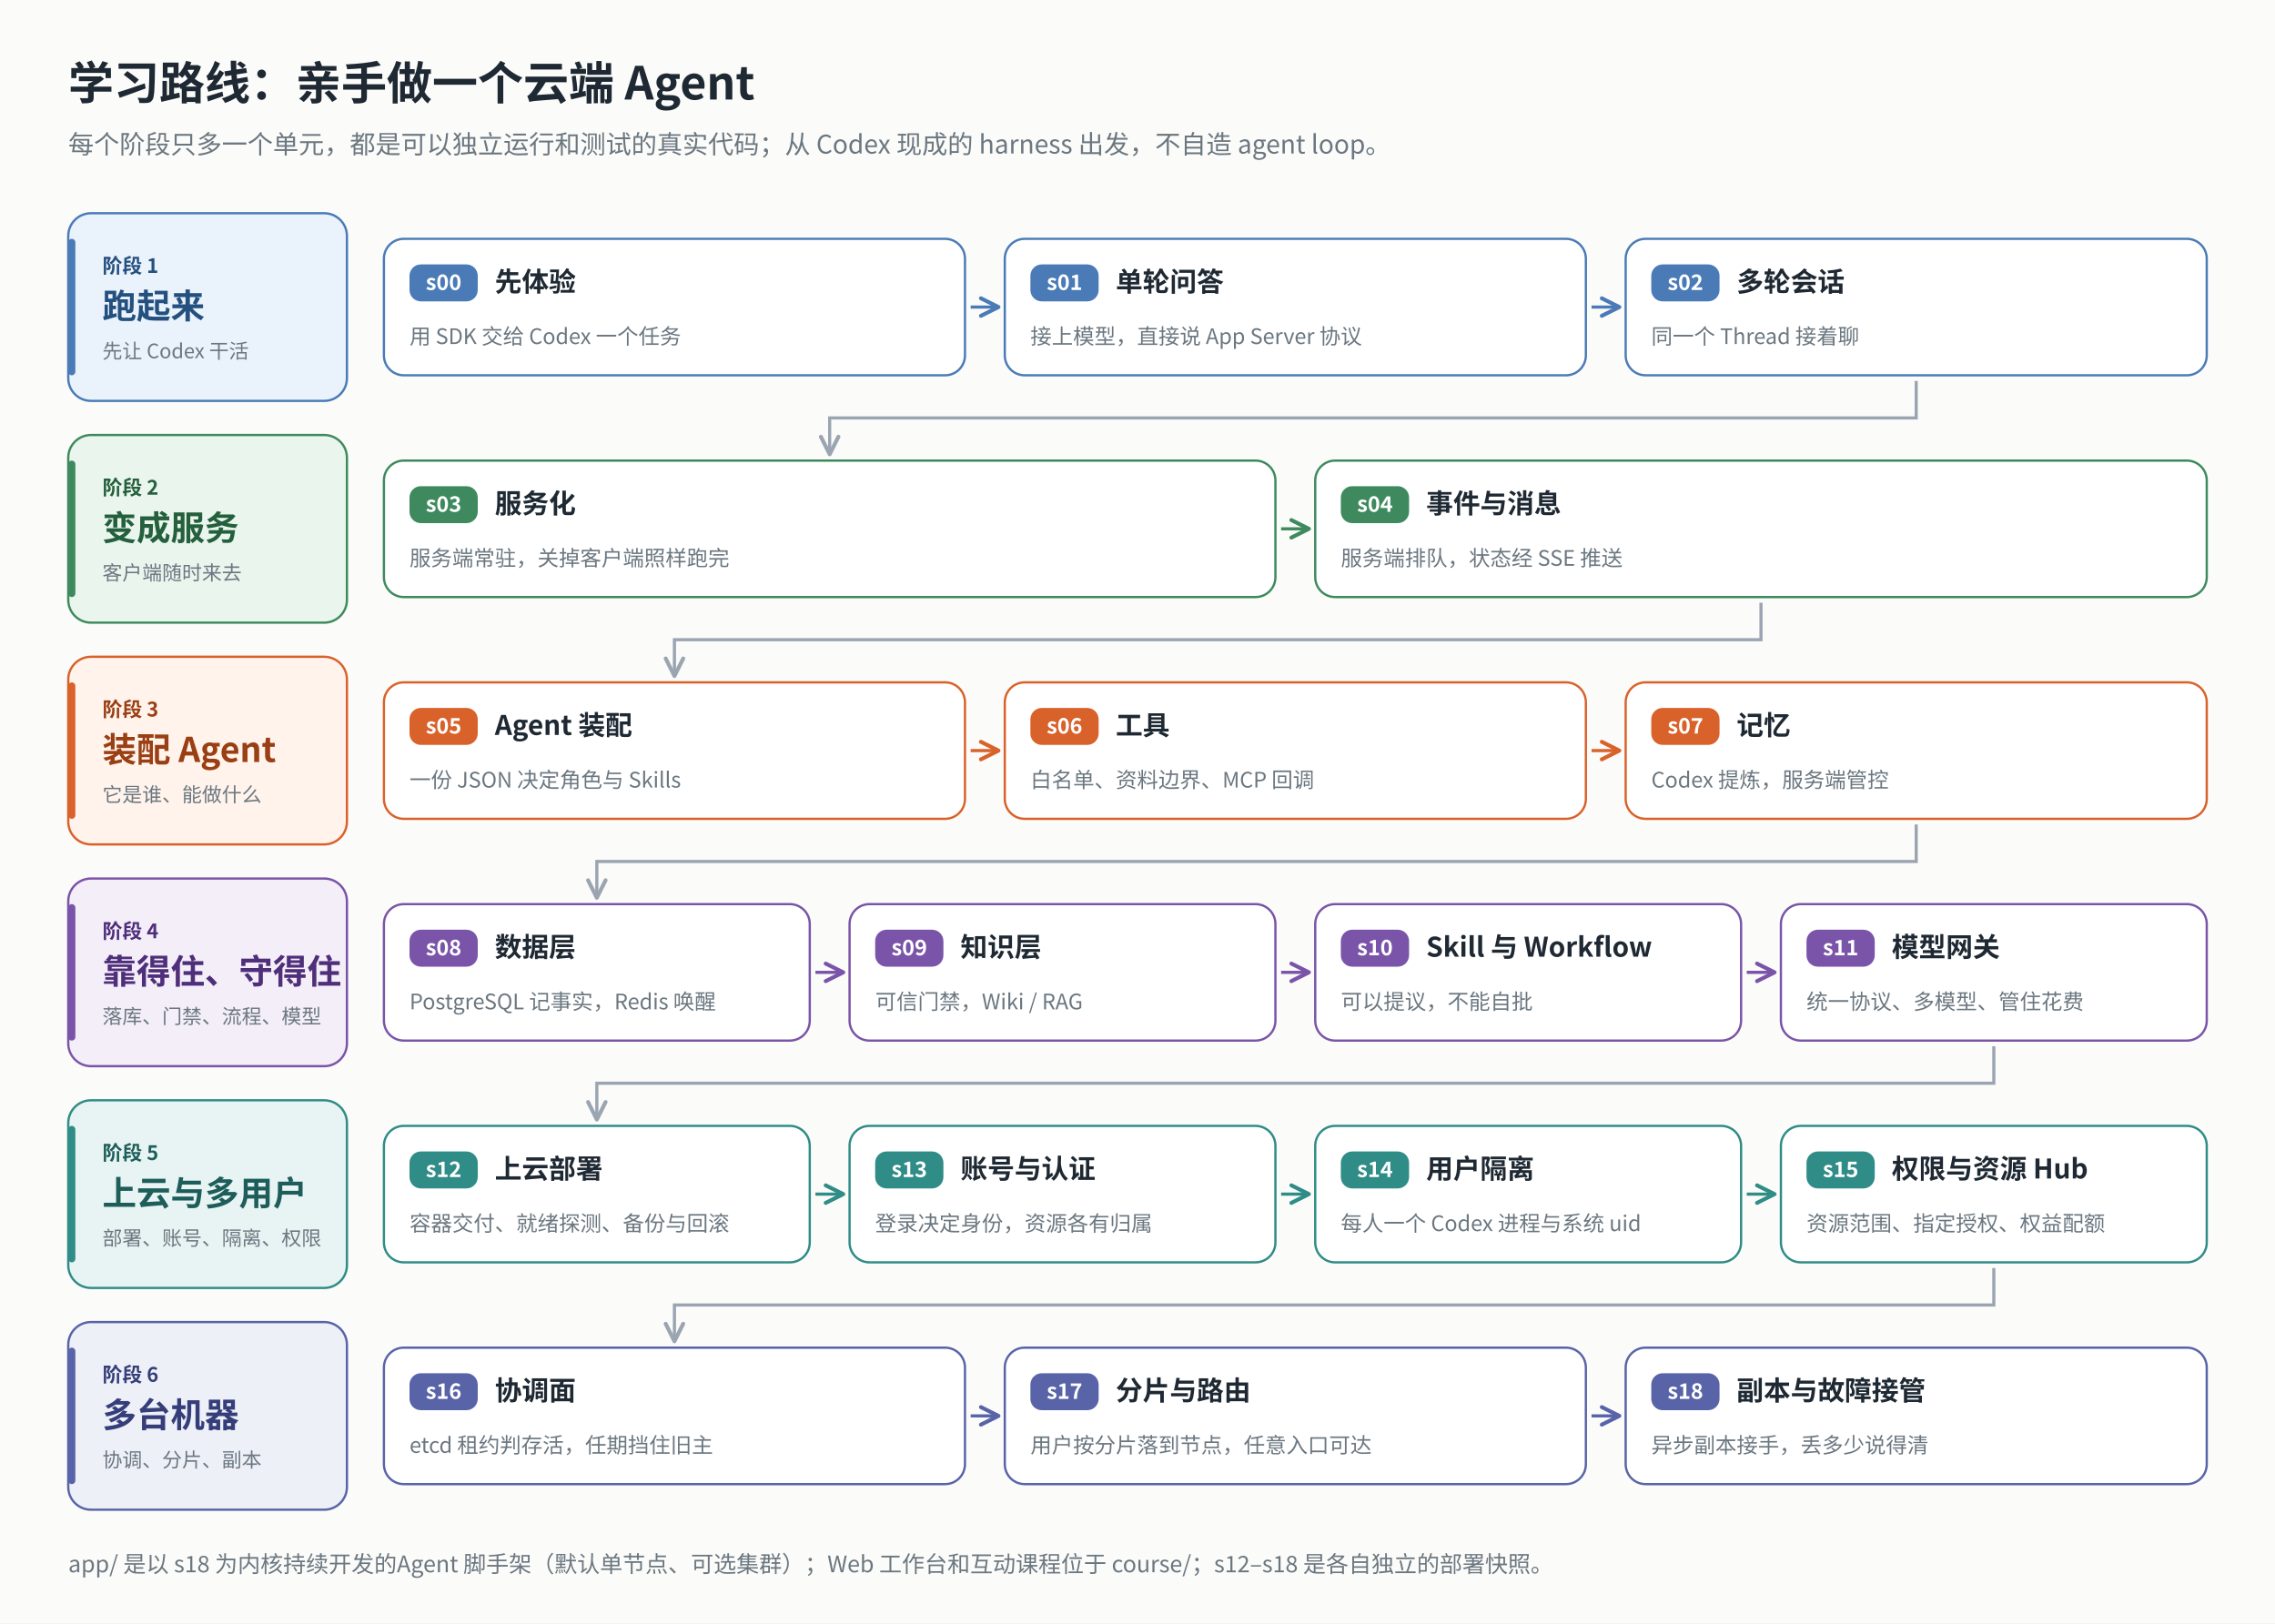
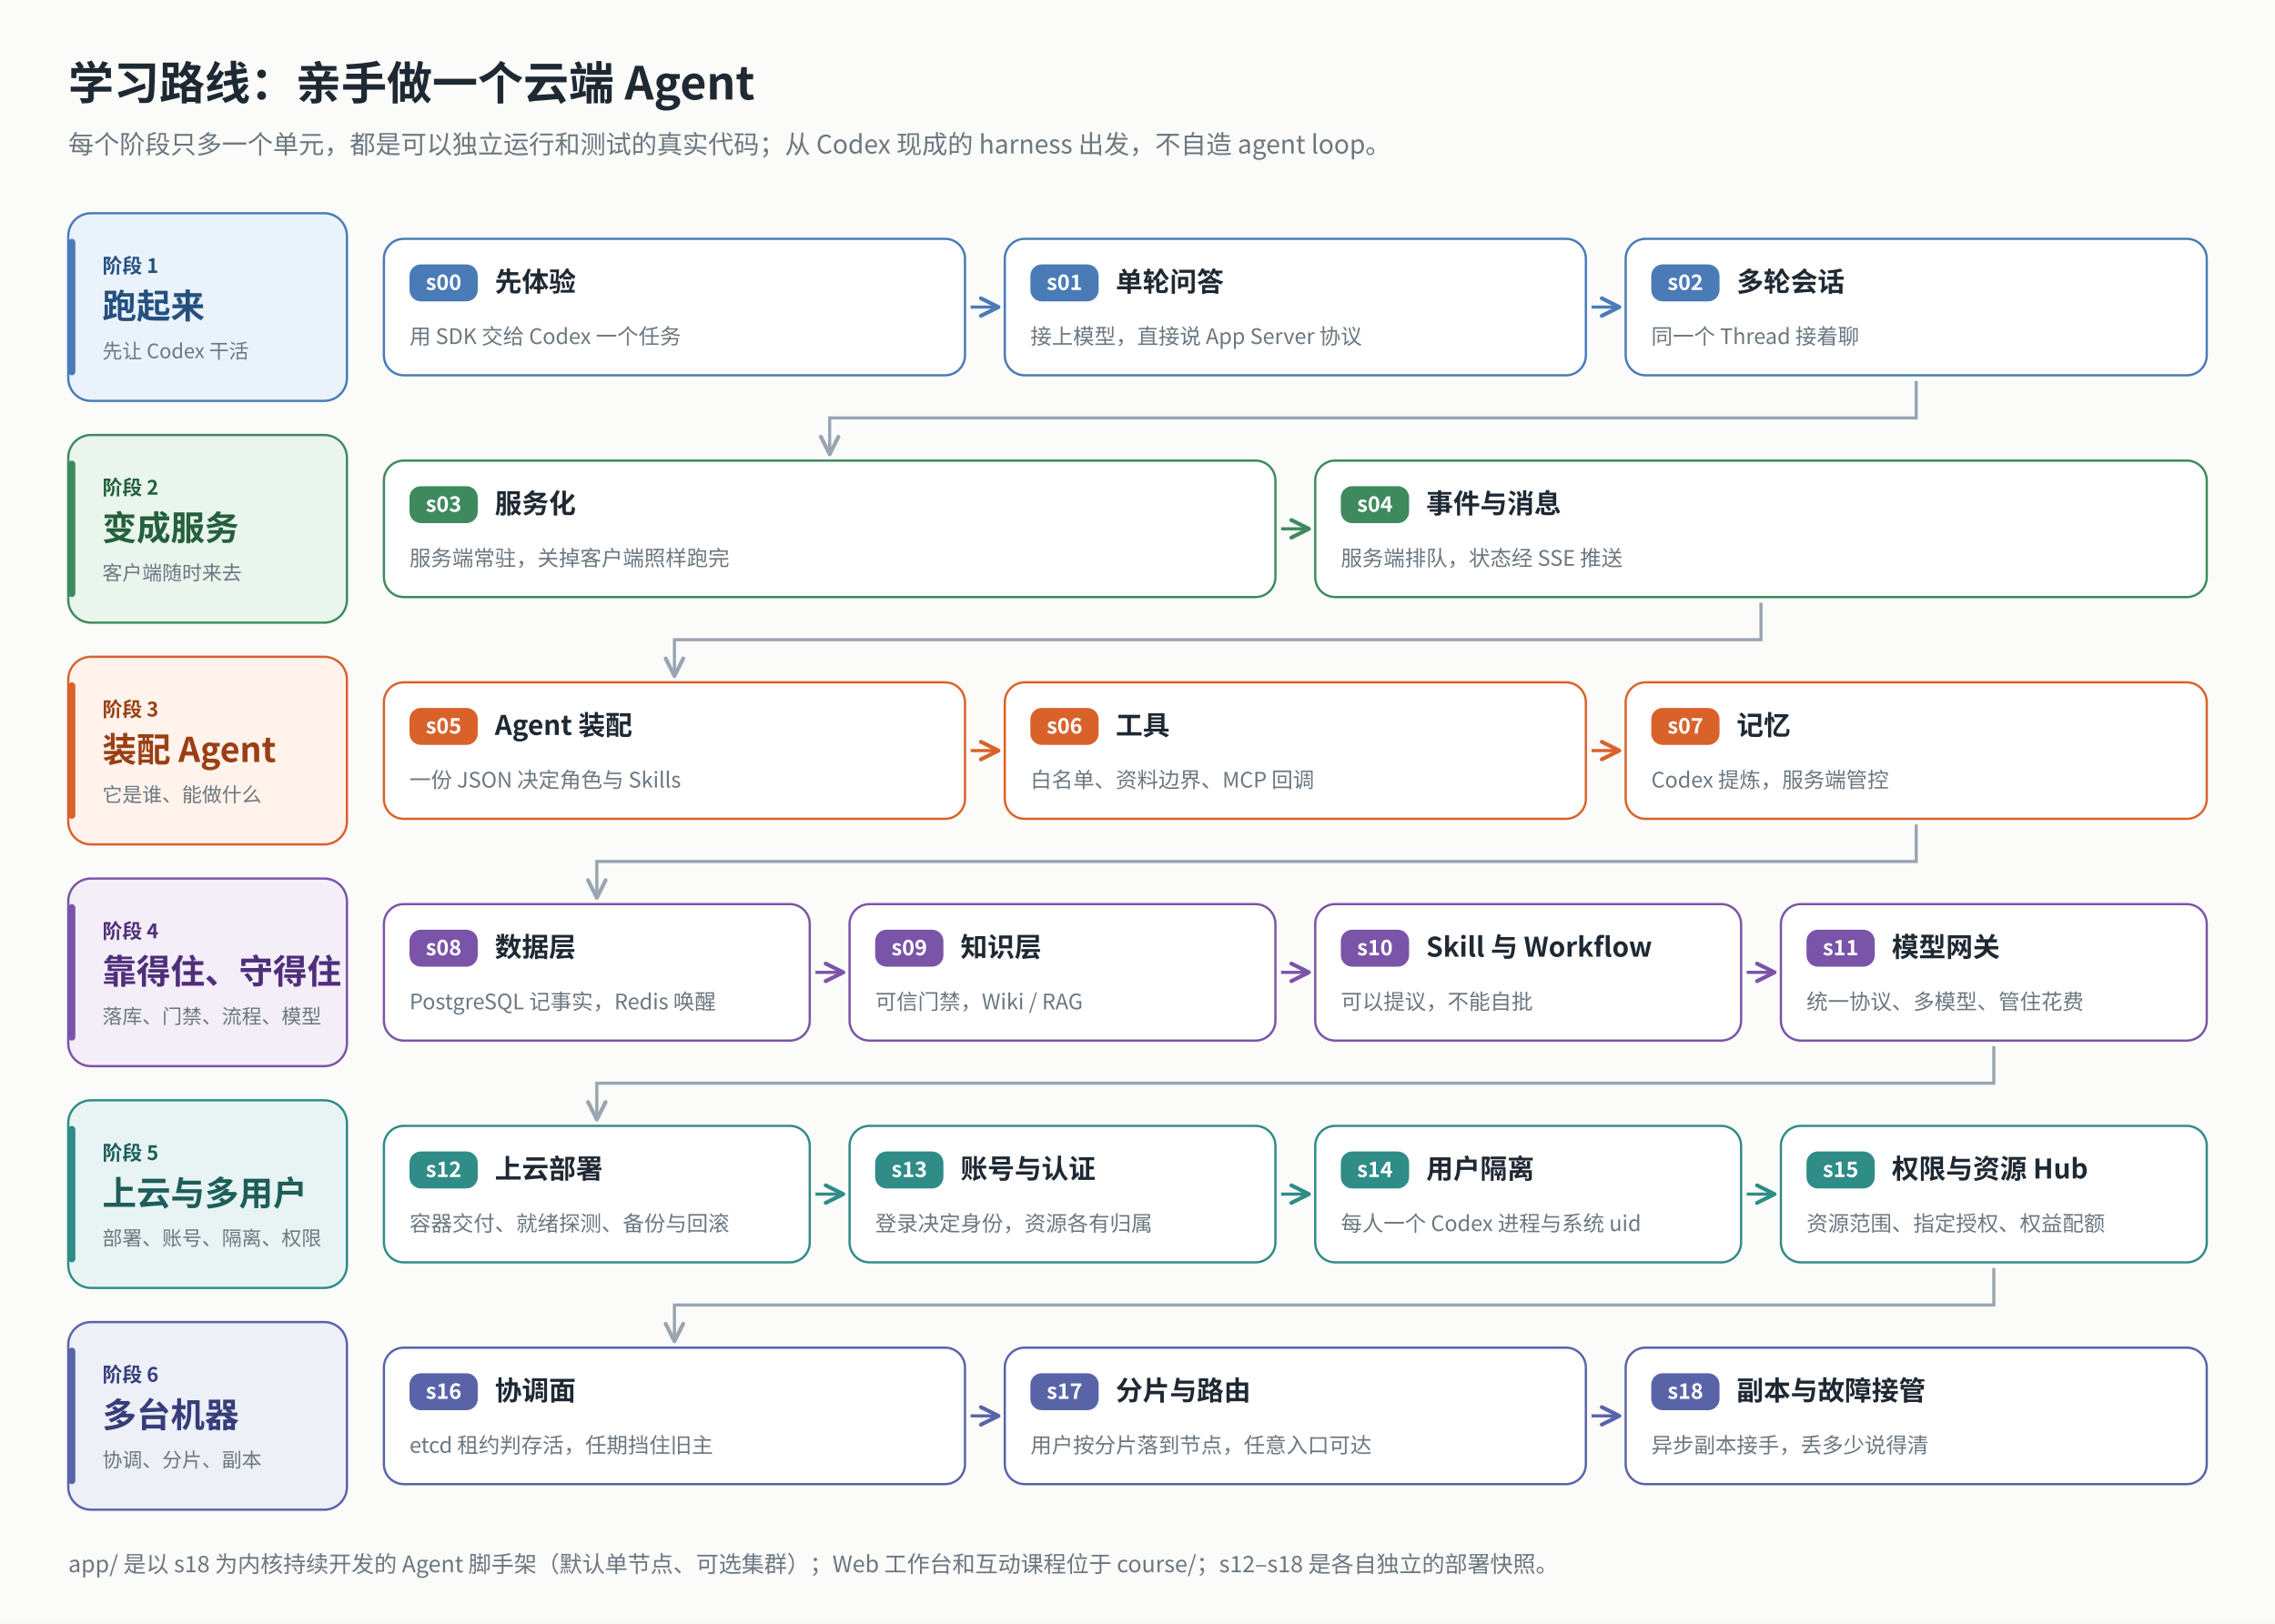
<svg xmlns="http://www.w3.org/2000/svg" width="1600" height="1142" viewBox="0 0 1600 1142" role="img" aria-labelledby="title desc">
  <defs>
    <marker id="arrow-4A7BB7" viewBox="0 0 10 10" refX="8" refY="5" markerWidth="7" markerHeight="7" orient="auto-start-reverse">
      <path d="M1 1 L9 5 L1 9" fill="none" stroke="#4A7BB7" stroke-width="1.8" stroke-linecap="round" stroke-linejoin="round" />
    </marker>
    <marker id="arrow-3E8A5E" viewBox="0 0 10 10" refX="8" refY="5" markerWidth="7" markerHeight="7" orient="auto-start-reverse">
      <path d="M1 1 L9 5 L1 9" fill="none" stroke="#3E8A5E" stroke-width="1.8" stroke-linecap="round" stroke-linejoin="round" />
    </marker>
    <marker id="arrow-D9622B" viewBox="0 0 10 10" refX="8" refY="5" markerWidth="7" markerHeight="7" orient="auto-start-reverse">
      <path d="M1 1 L9 5 L1 9" fill="none" stroke="#D9622B" stroke-width="1.8" stroke-linecap="round" stroke-linejoin="round" />
    </marker>
    <marker id="arrow-7A54A8" viewBox="0 0 10 10" refX="8" refY="5" markerWidth="7" markerHeight="7" orient="auto-start-reverse">
      <path d="M1 1 L9 5 L1 9" fill="none" stroke="#7A54A8" stroke-width="1.8" stroke-linecap="round" stroke-linejoin="round" />
    </marker>
    <marker id="arrow-2F8C86" viewBox="0 0 10 10" refX="8" refY="5" markerWidth="7" markerHeight="7" orient="auto-start-reverse">
      <path d="M1 1 L9 5 L1 9" fill="none" stroke="#2F8C86" stroke-width="1.8" stroke-linecap="round" stroke-linejoin="round" />
    </marker>
    <marker id="arrow-5964A8" viewBox="0 0 10 10" refX="8" refY="5" markerWidth="7" markerHeight="7" orient="auto-start-reverse">
      <path d="M1 1 L9 5 L1 9" fill="none" stroke="#5964A8" stroke-width="1.8" stroke-linecap="round" stroke-linejoin="round" />
    </marker>
    <marker id="arrow-9AA5B1" viewBox="0 0 10 10" refX="8" refY="5" markerWidth="7" markerHeight="7" orient="auto-start-reverse">
      <path d="M1 1 L9 5 L1 9" fill="none" stroke="#9AA5B1" stroke-width="1.8" stroke-linecap="round" stroke-linejoin="round" />
    </marker>
  </defs>
  <g font-family="PingFang SC, Microsoft YaHei, Noto Sans CJK SC, sans-serif">
    <rect width="1600" height="1142" fill="#FBFBF9" />
    <text x="48" y="70" font-size="32" fill="#1F2933" font-weight="700" text-anchor="start">学习路线：亲手做一个云端 Agent</text>
    <text x="48" y="108" font-size="18" fill="#6B7780" font-weight="400" text-anchor="start">每个阶段只多一个单元，都是可以独立运行和测试的真实代码；从 Codex 现成的 harness 出发，不自造 agent loop。</text>
    <rect x="48" y="150" width="196" height="132" rx="16" fill="#EAF2FB" stroke="#4A7BB7" stroke-width="1.6" />
    <rect x="48" y="168" width="5" height="96" rx="2.5" fill="#4A7BB7" />
    <text x="72" y="192" font-size="14" fill="#24507F" font-weight="600" text-anchor="start">阶段 1</text>
    <text x="72" y="224" font-size="24" fill="#24507F" font-weight="700" text-anchor="start">跑起来</text>
    <text x="72" y="252" font-size="14" fill="#6B7780" font-weight="400" text-anchor="start">先让 Codex 干活</text>
    <a href="https://github.com/pengcong2020520/learn-codex-harness/blob/main/stages/s00-sdk-quickstart/README.md" target="_blank" rel="noopener noreferrer">
      <rect x="270" y="168" width="408.667" height="96" rx="14" fill="#FFFFFF" stroke="#4A7BB7" stroke-width="1.6" />
      <rect x="288" y="186" width="48" height="26" rx="8" fill="#4A7BB7" stroke="none" stroke-width="1.6" />
      <text x="312" y="204" font-size="15" fill="#FFFFFF" font-weight="700" text-anchor="middle">s00</text>
      <text x="348" y="205" font-size="19" fill="#1F2933" font-weight="700" text-anchor="start">先体验</text>
      <text x="288" y="242" font-size="15" fill="#6B7780" font-weight="400" text-anchor="start">用 SDK 交给 Codex 一个任务</text>
    </a>
    <path d="M682.667,216 L700.667,216" fill="none" stroke="#4A7BB7" stroke-width="2.2" marker-end="url(#arrow-4A7BB7)" />
    <a href="https://github.com/pengcong2020520/learn-codex-harness/blob/main/stages/s01-single-turn/README.md" target="_blank" rel="noopener noreferrer">
      <rect x="706.667" y="168" width="408.667" height="96" rx="14" fill="#FFFFFF" stroke="#4A7BB7" stroke-width="1.6" />
      <rect x="724.667" y="186" width="48" height="26" rx="8" fill="#4A7BB7" stroke="none" stroke-width="1.6" />
      <text x="748.667" y="204" font-size="15" fill="#FFFFFF" font-weight="700" text-anchor="middle">s01</text>
      <text x="784.667" y="205" font-size="19" fill="#1F2933" font-weight="700" text-anchor="start">单轮问答</text>
      <text x="724.667" y="242" font-size="15" fill="#6B7780" font-weight="400" text-anchor="start">接上模型，直接说 App Server 协议</text>
    </a>
    <path d="M1119.333,216 L1137.333,216" fill="none" stroke="#4A7BB7" stroke-width="2.2" marker-end="url(#arrow-4A7BB7)" />
    <a href="https://github.com/pengcong2020520/learn-codex-harness/blob/main/stages/s02-multi-turn/README.md" target="_blank" rel="noopener noreferrer">
      <rect x="1143.333" y="168" width="408.667" height="96" rx="14" fill="#FFFFFF" stroke="#4A7BB7" stroke-width="1.6" />
      <rect x="1161.333" y="186" width="48" height="26" rx="8" fill="#4A7BB7" stroke="none" stroke-width="1.6" />
      <text x="1185.333" y="204" font-size="15" fill="#FFFFFF" font-weight="700" text-anchor="middle">s02</text>
      <text x="1221.333" y="205" font-size="19" fill="#1F2933" font-weight="700" text-anchor="start">多轮会话</text>
      <text x="1161.333" y="242" font-size="15" fill="#6B7780" font-weight="400" text-anchor="start">同一个 Thread 接着聊</text>
    </a>
    <path d="M1347.667,268 L1347.667,294 L583.5,294 L583.5,318" fill="none" stroke="#9AA5B1" stroke-width="2.2" marker-end="url(#arrow-9AA5B1)" />
    <rect x="48" y="306" width="196" height="132" rx="16" fill="#EAF5EE" stroke="#3E8A5E" stroke-width="1.6" />
    <rect x="48" y="324" width="5" height="96" rx="2.5" fill="#3E8A5E" />
    <text x="72" y="348" font-size="14" fill="#24603D" font-weight="600" text-anchor="start">阶段 2</text>
    <text x="72" y="380" font-size="24" fill="#24603D" font-weight="700" text-anchor="start">变成服务</text>
    <text x="72" y="408" font-size="14" fill="#6B7780" font-weight="400" text-anchor="start">客户端随时来去</text>
    <a href="https://github.com/pengcong2020520/learn-codex-harness/blob/main/stages/s03-service/README.md" target="_blank" rel="noopener noreferrer">
      <rect x="270" y="324" width="627" height="96" rx="14" fill="#FFFFFF" stroke="#3E8A5E" stroke-width="1.6" />
      <rect x="288" y="342" width="48" height="26" rx="8" fill="#3E8A5E" stroke="none" stroke-width="1.6" />
      <text x="312" y="360" font-size="15" fill="#FFFFFF" font-weight="700" text-anchor="middle">s03</text>
      <text x="348" y="361" font-size="19" fill="#1F2933" font-weight="700" text-anchor="start">服务化</text>
      <text x="288" y="398" font-size="15" fill="#6B7780" font-weight="400" text-anchor="start">服务端常驻，关掉客户端照样跑完</text>
    </a>
    <path d="M901,372 L919,372" fill="none" stroke="#3E8A5E" stroke-width="2.2" marker-end="url(#arrow-3E8A5E)" />
    <a href="https://github.com/pengcong2020520/learn-codex-harness/blob/main/stages/s04-events-messages/README.md" target="_blank" rel="noopener noreferrer">
      <rect x="925" y="324" width="627" height="96" rx="14" fill="#FFFFFF" stroke="#3E8A5E" stroke-width="1.6" />
      <rect x="943" y="342" width="48" height="26" rx="8" fill="#3E8A5E" stroke="none" stroke-width="1.6" />
      <text x="967" y="360" font-size="15" fill="#FFFFFF" font-weight="700" text-anchor="middle">s04</text>
      <text x="1003" y="361" font-size="19" fill="#1F2933" font-weight="700" text-anchor="start">事件与消息</text>
      <text x="943" y="398" font-size="15" fill="#6B7780" font-weight="400" text-anchor="start">服务端排队，状态经 SSE 推送</text>
    </a>
    <path d="M1238.5,424 L1238.5,450 L474.333,450 L474.333,474" fill="none" stroke="#9AA5B1" stroke-width="2.2" marker-end="url(#arrow-9AA5B1)" />
    <rect x="48" y="462" width="196" height="132" rx="16" fill="#FFF3EC" stroke="#D9622B" stroke-width="1.6" />
    <rect x="48" y="480" width="5" height="96" rx="2.5" fill="#D9622B" />
    <text x="72" y="504" font-size="14" fill="#9A3F14" font-weight="600" text-anchor="start">阶段 3</text>
    <text x="72" y="536" font-size="24" fill="#9A3F14" font-weight="700" text-anchor="start">装配 Agent</text>
    <text x="72" y="564" font-size="14" fill="#6B7780" font-weight="400" text-anchor="start">它是谁、能做什么</text>
    <a href="https://github.com/pengcong2020520/learn-codex-harness/blob/main/stages/s05-agent-assembly/README.md" target="_blank" rel="noopener noreferrer">
      <rect x="270" y="480" width="408.667" height="96" rx="14" fill="#FFFFFF" stroke="#D9622B" stroke-width="1.6" />
      <rect x="288" y="498" width="48" height="26" rx="8" fill="#D9622B" stroke="none" stroke-width="1.6" />
      <text x="312" y="516" font-size="15" fill="#FFFFFF" font-weight="700" text-anchor="middle">s05</text>
      <text x="348" y="517" font-size="19" fill="#1F2933" font-weight="700" text-anchor="start">Agent 装配</text>
      <text x="288" y="554" font-size="15" fill="#6B7780" font-weight="400" text-anchor="start">一份 JSON 决定角色与 Skills</text>
    </a>
    <path d="M682.667,528 L700.667,528" fill="none" stroke="#D9622B" stroke-width="2.2" marker-end="url(#arrow-D9622B)" />
    <a href="https://github.com/pengcong2020520/learn-codex-harness/blob/main/stages/s06-tools/README.md" target="_blank" rel="noopener noreferrer">
      <rect x="706.667" y="480" width="408.667" height="96" rx="14" fill="#FFFFFF" stroke="#D9622B" stroke-width="1.6" />
      <rect x="724.667" y="498" width="48" height="26" rx="8" fill="#D9622B" stroke="none" stroke-width="1.6" />
      <text x="748.667" y="516" font-size="15" fill="#FFFFFF" font-weight="700" text-anchor="middle">s06</text>
      <text x="784.667" y="517" font-size="19" fill="#1F2933" font-weight="700" text-anchor="start">工具</text>
      <text x="724.667" y="554" font-size="15" fill="#6B7780" font-weight="400" text-anchor="start">白名单、资料边界、MCP 回调</text>
    </a>
    <path d="M1119.333,528 L1137.333,528" fill="none" stroke="#D9622B" stroke-width="2.2" marker-end="url(#arrow-D9622B)" />
    <a href="https://github.com/pengcong2020520/learn-codex-harness/blob/main/stages/s07-memory/README.md" target="_blank" rel="noopener noreferrer">
      <rect x="1143.333" y="480" width="408.667" height="96" rx="14" fill="#FFFFFF" stroke="#D9622B" stroke-width="1.6" />
      <rect x="1161.333" y="498" width="48" height="26" rx="8" fill="#D9622B" stroke="none" stroke-width="1.6" />
      <text x="1185.333" y="516" font-size="15" fill="#FFFFFF" font-weight="700" text-anchor="middle">s07</text>
      <text x="1221.333" y="517" font-size="19" fill="#1F2933" font-weight="700" text-anchor="start">记忆</text>
      <text x="1161.333" y="554" font-size="15" fill="#6B7780" font-weight="400" text-anchor="start">Codex 提炼，服务端管控</text>
    </a>
    <path d="M1347.667,580 L1347.667,606 L419.75,606 L419.75,630" fill="none" stroke="#9AA5B1" stroke-width="2.2" marker-end="url(#arrow-9AA5B1)" />
    <rect x="48" y="618" width="196" height="132" rx="16" fill="#F3EEF8" stroke="#7A54A8" stroke-width="1.6" />
    <rect x="48" y="636" width="5" height="96" rx="2.5" fill="#7A54A8" />
    <text x="72" y="660" font-size="14" fill="#4F2E7A" font-weight="600" text-anchor="start">阶段 4</text>
    <text x="72" y="692" font-size="24" fill="#4F2E7A" font-weight="700" text-anchor="start">靠得住、守得住</text>
    <text x="72" y="720" font-size="14" fill="#6B7780" font-weight="400" text-anchor="start">落库、门禁、流程、模型</text>
    <a href="https://github.com/pengcong2020520/learn-codex-harness/blob/main/stages/s08-data-layer/README.md" target="_blank" rel="noopener noreferrer">
      <rect x="270" y="636" width="299.5" height="96" rx="14" fill="#FFFFFF" stroke="#7A54A8" stroke-width="1.6" />
      <rect x="288" y="654" width="48" height="26" rx="8" fill="#7A54A8" stroke="none" stroke-width="1.6" />
      <text x="312" y="672" font-size="15" fill="#FFFFFF" font-weight="700" text-anchor="middle">s08</text>
      <text x="348" y="673" font-size="19" fill="#1F2933" font-weight="700" text-anchor="start">数据层</text>
      <text x="288" y="710" font-size="15" fill="#6B7780" font-weight="400" text-anchor="start">PostgreSQL 记事实，Redis 唤醒</text>
    </a>
    <path d="M573.5,684 L591.5,684" fill="none" stroke="#7A54A8" stroke-width="2.2" marker-end="url(#arrow-7A54A8)" />
    <a href="https://github.com/pengcong2020520/learn-codex-harness/blob/main/stages/s09-knowledge-layer/README.md" target="_blank" rel="noopener noreferrer">
      <rect x="597.5" y="636" width="299.5" height="96" rx="14" fill="#FFFFFF" stroke="#7A54A8" stroke-width="1.6" />
      <rect x="615.5" y="654" width="48" height="26" rx="8" fill="#7A54A8" stroke="none" stroke-width="1.6" />
      <text x="639.5" y="672" font-size="15" fill="#FFFFFF" font-weight="700" text-anchor="middle">s09</text>
      <text x="675.5" y="673" font-size="19" fill="#1F2933" font-weight="700" text-anchor="start">知识层</text>
      <text x="615.5" y="710" font-size="15" fill="#6B7780" font-weight="400" text-anchor="start">可信门禁，Wiki / RAG</text>
    </a>
    <path d="M901,684 L919,684" fill="none" stroke="#7A54A8" stroke-width="2.2" marker-end="url(#arrow-7A54A8)" />
    <a href="https://github.com/pengcong2020520/learn-codex-harness/blob/main/stages/s10-skill-workflow/README.md" target="_blank" rel="noopener noreferrer">
      <rect x="925" y="636" width="299.5" height="96" rx="14" fill="#FFFFFF" stroke="#7A54A8" stroke-width="1.6" />
      <rect x="943" y="654" width="48" height="26" rx="8" fill="#7A54A8" stroke="none" stroke-width="1.6" />
      <text x="967" y="672" font-size="15" fill="#FFFFFF" font-weight="700" text-anchor="middle">s10</text>
      <text x="1003" y="673" font-size="19" fill="#1F2933" font-weight="700" text-anchor="start">Skill 与 Workflow</text>
      <text x="943" y="710" font-size="15" fill="#6B7780" font-weight="400" text-anchor="start">可以提议，不能自批</text>
    </a>
    <path d="M1228.5,684 L1246.5,684" fill="none" stroke="#7A54A8" stroke-width="2.2" marker-end="url(#arrow-7A54A8)" />
    <a href="https://github.com/pengcong2020520/learn-codex-harness/blob/main/stages/s11-model-gateway/README.md" target="_blank" rel="noopener noreferrer">
      <rect x="1252.5" y="636" width="299.5" height="96" rx="14" fill="#FFFFFF" stroke="#7A54A8" stroke-width="1.6" />
      <rect x="1270.5" y="654" width="48" height="26" rx="8" fill="#7A54A8" stroke="none" stroke-width="1.6" />
      <text x="1294.5" y="672" font-size="15" fill="#FFFFFF" font-weight="700" text-anchor="middle">s11</text>
      <text x="1330.5" y="673" font-size="19" fill="#1F2933" font-weight="700" text-anchor="start">模型网关</text>
      <text x="1270.5" y="710" font-size="15" fill="#6B7780" font-weight="400" text-anchor="start">统一协议、多模型、管住花费</text>
    </a>
    <path d="M1402.25,736 L1402.25,762 L419.75,762 L419.75,786" fill="none" stroke="#9AA5B1" stroke-width="2.2" marker-end="url(#arrow-9AA5B1)" />
    <rect x="48" y="774" width="196" height="132" rx="16" fill="#E8F4F3" stroke="#2F8C86" stroke-width="1.6" />
    <rect x="48" y="792" width="5" height="96" rx="2.5" fill="#2F8C86" />
    <text x="72" y="816" font-size="14" fill="#1D5E5A" font-weight="600" text-anchor="start">阶段 5</text>
    <text x="72" y="848" font-size="24" fill="#1D5E5A" font-weight="700" text-anchor="start">上云与多用户</text>
    <text x="72" y="876" font-size="14" fill="#6B7780" font-weight="400" text-anchor="start">部署、账号、隔离、权限</text>
    <a href="https://github.com/pengcong2020520/learn-codex-harness/blob/main/stages/s12-deploy/README.md" target="_blank" rel="noopener noreferrer">
      <rect x="270" y="792" width="299.5" height="96" rx="14" fill="#FFFFFF" stroke="#2F8C86" stroke-width="1.6" />
      <rect x="288" y="810" width="48" height="26" rx="8" fill="#2F8C86" stroke="none" stroke-width="1.6" />
      <text x="312" y="828" font-size="15" fill="#FFFFFF" font-weight="700" text-anchor="middle">s12</text>
      <text x="348" y="829" font-size="19" fill="#1F2933" font-weight="700" text-anchor="start">上云部署</text>
      <text x="288" y="866" font-size="15" fill="#6B7780" font-weight="400" text-anchor="start">容器交付、就绪探测、备份与回滚</text>
    </a>
    <path d="M573.5,840 L591.5,840" fill="none" stroke="#2F8C86" stroke-width="2.2" marker-end="url(#arrow-2F8C86)" />
    <a href="https://github.com/pengcong2020520/learn-codex-harness/blob/main/stages/s13-auth/README.md" target="_blank" rel="noopener noreferrer">
      <rect x="597.5" y="792" width="299.5" height="96" rx="14" fill="#FFFFFF" stroke="#2F8C86" stroke-width="1.6" />
      <rect x="615.5" y="810" width="48" height="26" rx="8" fill="#2F8C86" stroke="none" stroke-width="1.6" />
      <text x="639.5" y="828" font-size="15" fill="#FFFFFF" font-weight="700" text-anchor="middle">s13</text>
      <text x="675.5" y="829" font-size="19" fill="#1F2933" font-weight="700" text-anchor="start">账号与认证</text>
      <text x="615.5" y="866" font-size="15" fill="#6B7780" font-weight="400" text-anchor="start">登录决定身份，资源各有归属</text>
    </a>
    <path d="M901,840 L919,840" fill="none" stroke="#2F8C86" stroke-width="2.2" marker-end="url(#arrow-2F8C86)" />
    <a href="https://github.com/pengcong2020520/learn-codex-harness/blob/main/stages/s14-isolation/README.md" target="_blank" rel="noopener noreferrer">
      <rect x="925" y="792" width="299.5" height="96" rx="14" fill="#FFFFFF" stroke="#2F8C86" stroke-width="1.6" />
      <rect x="943" y="810" width="48" height="26" rx="8" fill="#2F8C86" stroke="none" stroke-width="1.6" />
      <text x="967" y="828" font-size="15" fill="#FFFFFF" font-weight="700" text-anchor="middle">s14</text>
      <text x="1003" y="829" font-size="19" fill="#1F2933" font-weight="700" text-anchor="start">用户隔离</text>
      <text x="943" y="866" font-size="15" fill="#6B7780" font-weight="400" text-anchor="start">每人一个 Codex 进程与系统 uid</text>
    </a>
    <path d="M1228.5,840 L1246.5,840" fill="none" stroke="#2F8C86" stroke-width="2.2" marker-end="url(#arrow-2F8C86)" />
    <a href="https://github.com/pengcong2020520/learn-codex-harness/blob/main/stages/s15-hub/README.md" target="_blank" rel="noopener noreferrer">
      <rect x="1252.5" y="792" width="299.5" height="96" rx="14" fill="#FFFFFF" stroke="#2F8C86" stroke-width="1.6" />
      <rect x="1270.5" y="810" width="48" height="26" rx="8" fill="#2F8C86" stroke="none" stroke-width="1.6" />
      <text x="1294.5" y="828" font-size="15" fill="#FFFFFF" font-weight="700" text-anchor="middle">s15</text>
      <text x="1330.5" y="829" font-size="19" fill="#1F2933" font-weight="700" text-anchor="start">权限与资源 Hub</text>
      <text x="1270.5" y="866" font-size="15" fill="#6B7780" font-weight="400" text-anchor="start">资源范围、指定授权、权益配额</text>
    </a>
    <path d="M1402.25,892 L1402.25,918 L474.333,918 L474.333,942" fill="none" stroke="#9AA5B1" stroke-width="2.2" marker-end="url(#arrow-9AA5B1)" />
    <rect x="48" y="930" width="196" height="132" rx="16" fill="#EEF0F8" stroke="#5964A8" stroke-width="1.6" />
    <rect x="48" y="948" width="5" height="96" rx="2.5" fill="#5964A8" />
    <text x="72" y="972" font-size="14" fill="#363E7A" font-weight="600" text-anchor="start">阶段 6</text>
    <text x="72" y="1004" font-size="24" fill="#363E7A" font-weight="700" text-anchor="start">多台机器</text>
    <text x="72" y="1032" font-size="14" fill="#6B7780" font-weight="400" text-anchor="start">协调、分片、副本</text>
    <a href="https://github.com/pengcong2020520/learn-codex-harness/blob/main/stages/s16-coordination/README.md" target="_blank" rel="noopener noreferrer">
      <rect x="270" y="948" width="408.667" height="96" rx="14" fill="#FFFFFF" stroke="#5964A8" stroke-width="1.6" />
      <rect x="288" y="966" width="48" height="26" rx="8" fill="#5964A8" stroke="none" stroke-width="1.6" />
      <text x="312" y="984" font-size="15" fill="#FFFFFF" font-weight="700" text-anchor="middle">s16</text>
      <text x="348" y="985" font-size="19" fill="#1F2933" font-weight="700" text-anchor="start">协调面</text>
      <text x="288" y="1022" font-size="15" fill="#6B7780" font-weight="400" text-anchor="start">etcd 租约判存活，任期挡住旧主</text>
    </a>
    <path d="M682.667,996 L700.667,996" fill="none" stroke="#5964A8" stroke-width="2.2" marker-end="url(#arrow-5964A8)" />
    <a href="https://github.com/pengcong2020520/learn-codex-harness/blob/main/stages/s17-sharding/README.md" target="_blank" rel="noopener noreferrer">
      <rect x="706.667" y="948" width="408.667" height="96" rx="14" fill="#FFFFFF" stroke="#5964A8" stroke-width="1.6" />
      <rect x="724.667" y="966" width="48" height="26" rx="8" fill="#5964A8" stroke="none" stroke-width="1.6" />
      <text x="748.667" y="984" font-size="15" fill="#FFFFFF" font-weight="700" text-anchor="middle">s17</text>
      <text x="784.667" y="985" font-size="19" fill="#1F2933" font-weight="700" text-anchor="start">分片与路由</text>
      <text x="724.667" y="1022" font-size="15" fill="#6B7780" font-weight="400" text-anchor="start">用户按分片落到节点，任意入口可达</text>
    </a>
    <path d="M1119.333,996 L1137.333,996" fill="none" stroke="#5964A8" stroke-width="2.2" marker-end="url(#arrow-5964A8)" />
    <a href="https://github.com/pengcong2020520/learn-codex-harness/blob/main/stages/s18-replication/README.md" target="_blank" rel="noopener noreferrer">
      <rect x="1143.333" y="948" width="408.667" height="96" rx="14" fill="#FFFFFF" stroke="#5964A8" stroke-width="1.6" />
      <rect x="1161.333" y="966" width="48" height="26" rx="8" fill="#5964A8" stroke="none" stroke-width="1.6" />
      <text x="1185.333" y="984" font-size="15" fill="#FFFFFF" font-weight="700" text-anchor="middle">s18</text>
      <text x="1221.333" y="985" font-size="19" fill="#1F2933" font-weight="700" text-anchor="start">副本与故障接管</text>
      <text x="1161.333" y="1022" font-size="15" fill="#6B7780" font-weight="400" text-anchor="start">异步副本接手，丢多少说得清</text>
    </a>
-     <text x="48" y="1106" font-size="16" fill="#6B7780" font-weight="400" text-anchor="start">app/ 是以 s18 为内核持续开发的Agent 脚手架（默认单节点、可选集群）；Web 工作台和互动课程位于 course/；s12–s18 是各自独立的部署快照。</text>
+     <text x="48" y="1106" font-size="16" fill="#6B7780" font-weight="400" text-anchor="start">app/ 是以 s18 为内核持续开发的 Agent 脚手架（默认单节点、可选集群）；Web 工作台和互动课程位于 course/；s12–s18 是各自独立的部署快照。</text>
  </g>
</svg>
